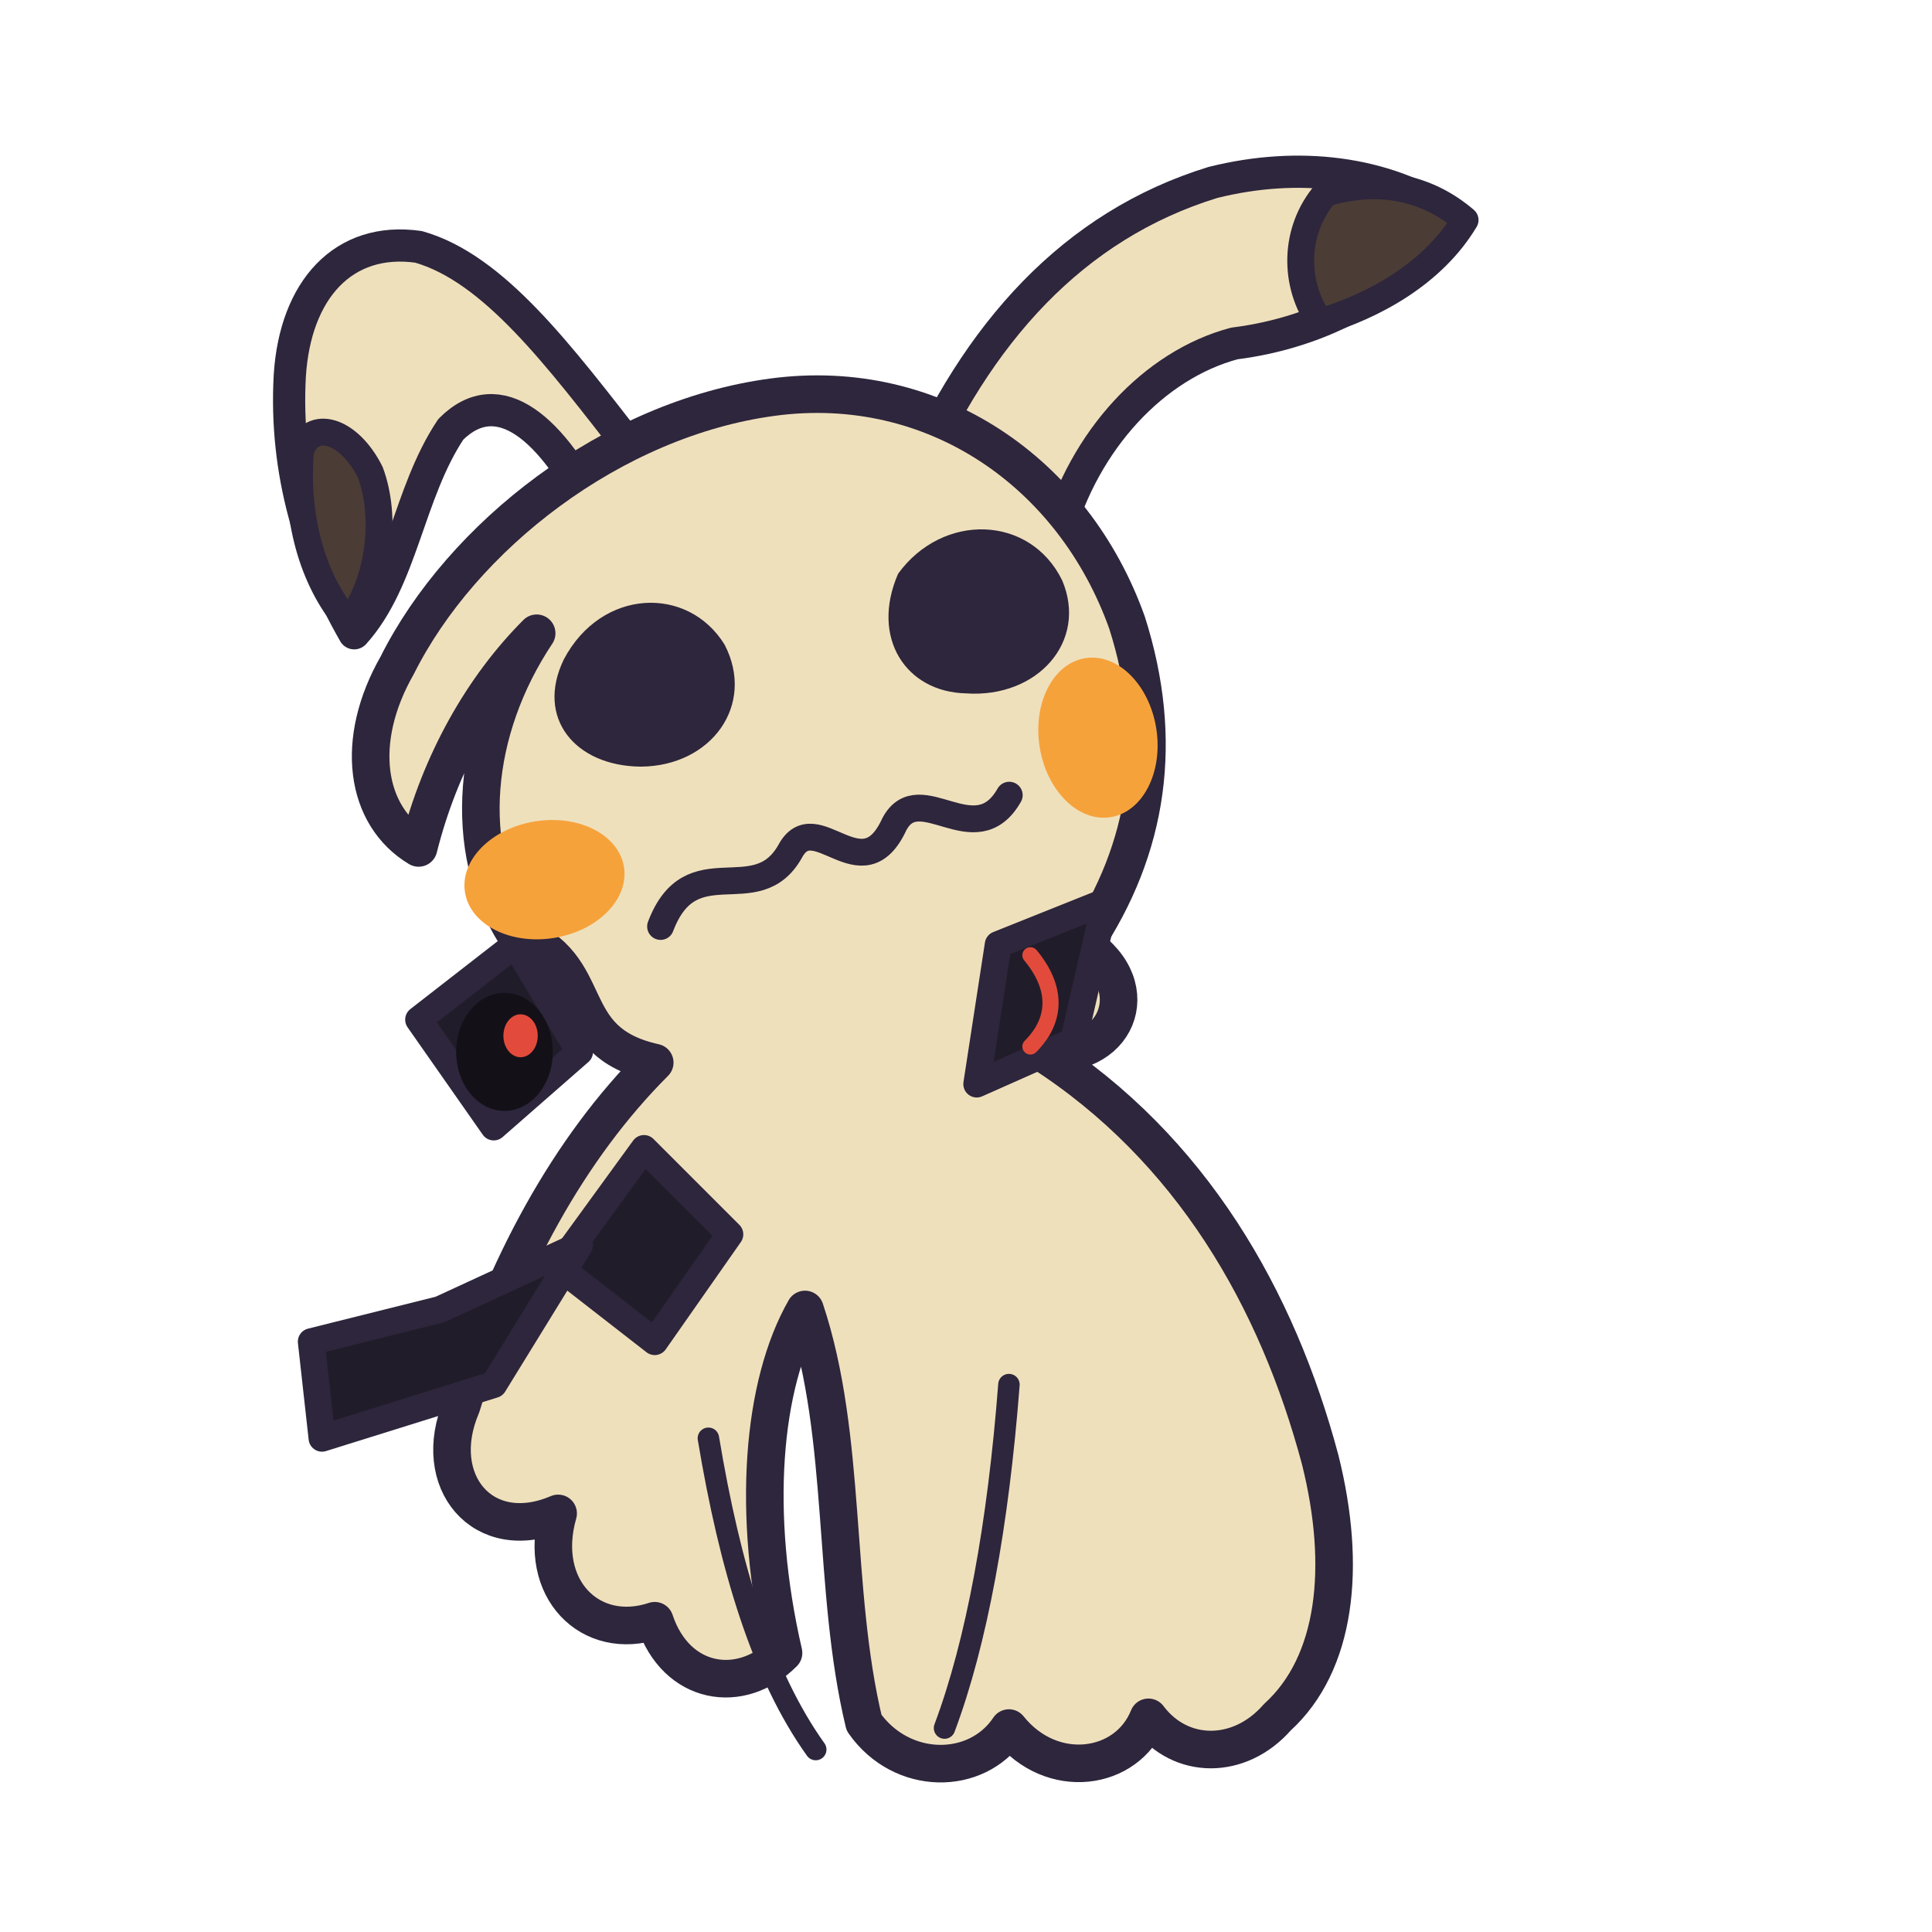
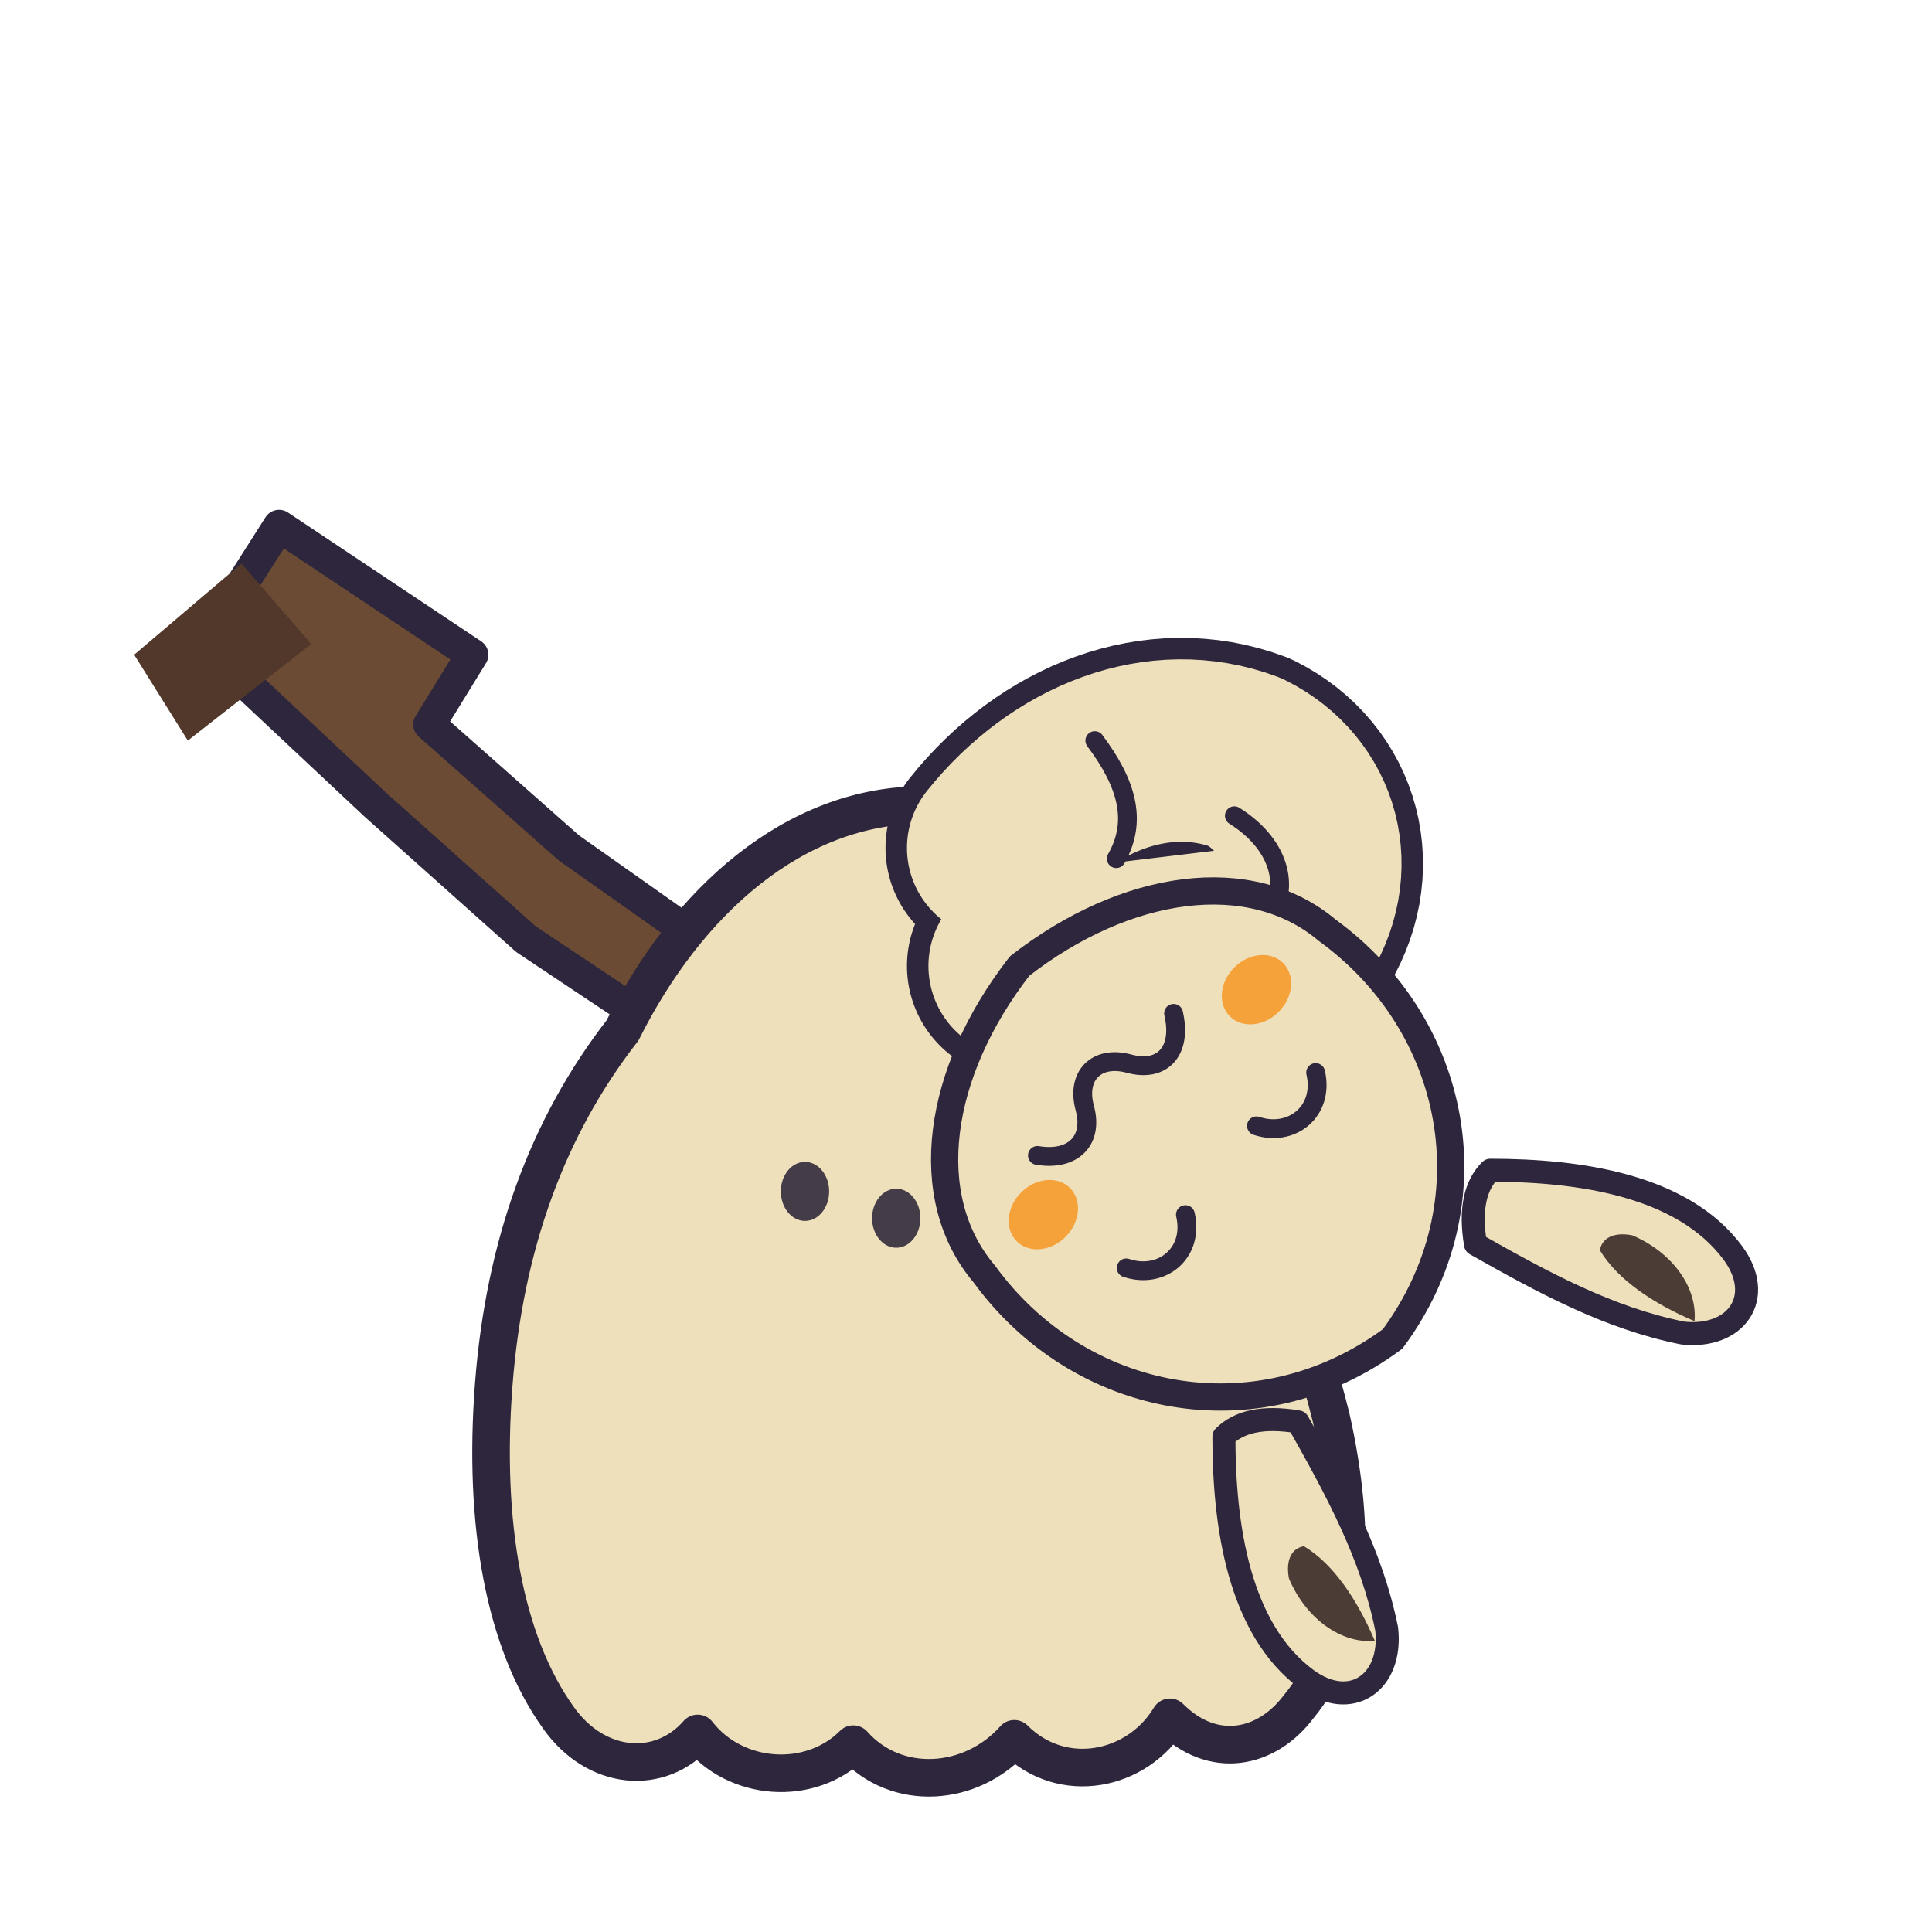
<svg xmlns="http://www.w3.org/2000/svg" viewBox="0 0 360 360">
  <g stroke="#2d263c" stroke-linejoin="round" stroke-linecap="round">
-     <path d="M118 84 C104 66 92 50 78 46 C64 44 55 54 54 70 C53 88 58 104 66 118 C75 108 76 92 84 80 C93 71 103 80 111 96 C113 100 116 92 118 84 Z" fill="#EFE0BC" stroke-width="6" />
-     <path d="M56 84 C55 96 58 108 65 116 C71 108 72 96 69 88 C65 80 58 78 56 84 Z" fill="#4B3C36" stroke-width="5" />
-     <path d="M170 90 C182 62 200 42 226 34 C242 30 258 32 270 40 C262 54 246 62 230 64 C215 68 202 82 197 100 Z" fill="#EFE0BC" stroke-width="6" />
-     <path d="M247 36 C257 33 266 35 273 41 C267 51 256 57 246 60 C241 53 241 43 247 36 Z" fill="#4B3C36" stroke-width="5" />
-     <path d="M144 74 C174 70 200 88 210 116 C217 138 214 158 202 176 C214 184 208 198 194 196 C222 214 238 242 246 272 C251 292 249 310 238 320 C231 328 220 328 214 320 C210 330 196 332 188 322 C182 331 168 331 161 321 C155 296 158 268 150 244 C142 258 140 282 146 308 C138 316 126 314 122 302 C110 306 100 296 104 282 C90 288 80 276 86 262 C94 236 106 214 122 198 C104 194 112 180 96 174 C86 158 88 136 100 118 C90 128 82 142 78 158 C68 152 66 138 74 124 C86 100 114 78 144 74 Z" fill="#EFE0BC" stroke-width="7" />
-     <path d="M186 176 L206 168 L200 194 L182 202 Z" fill="#211C2A" stroke-width="5" />
-     <path d="M192 178 C197 184 197 190 192 195" fill="none" stroke-width="3" stroke="#E24B3B" />
-     <path d="M96 176 L78 190 L92 210 L108 196 Z" fill="#211C2A" stroke-width="5" />
-     <path d="M120 214 L104 236 L122 250 L136 230 Z" fill="#211C2A" stroke-width="5" />
-     <path d="M108 232 L92 258 L60 268 L58 250 L82 244 Z" fill="#211C2A" stroke-width="5" />
-     <g transform="rotate(-9 150 138)">
-       <path d="M108 116 C117 104 133 106 138 118 C142 130 132 140 119 138 C107 136 101 126 108 116 Z" fill="#2d263c" stroke="none" />
-       <path d="M172 110 C182 100 198 103 202 116 C205 128 194 137 181 134 C170 132 165 121 172 110 Z" fill="#2d263c" stroke="none" />
-       <ellipse cx="98" cy="156" rx="15" ry="11" fill="#F6A23B" stroke="none" />
-       <ellipse cx="204" cy="146" rx="11" ry="15" fill="#F6A23B" stroke="none" />
-       <path d="M118 168 C126 154 136 168 144 158 C150 150 156 168 164 156 C170 148 178 164 186 154" fill="none" stroke-width="5" />
+     <path d="M128 195 L98 175 L70 150 L38 120 L52 98 L88 122 L80 135 L106 158 L140 182 Z" fill="#6B4B33" stroke-width="6" />
+     <path d="M45 105 L25 122 L35 138 L58 120 Z" fill="#52382A" stroke="none" />
+     <path d="M208 188              C226 206 240 232 248 264              C253 286 252 306 242 318              C236 326 226 328 218 320              C212 330 198 333 189 324              C181 333 167 334 159 325              C151 333 137 332 130 323              C123 331 111 330 104 320              C94 306 90 284 92 258              C94 232 102 210 116 192              C128 168 148 150 172 150              C194 150 204 166 208 188 Z" fill="#EFE0BC" stroke-width="7" />
+     <ellipse cx="150" cy="222" rx="4.5" ry="5.5" fill="#443C46" stroke="none" />
+     <ellipse cx="167" cy="227" rx="4.5" ry="5.5" fill="#443C46" stroke="none" />
+     <path d="M186 158 C 198 143 216 136 232 142 C 244 148 248 162 240 174 L 190 180" fill="none" stroke="#2d263c" stroke-width="42" stroke-linecap="round" stroke-linejoin="round" />
+     <path d="M186 158 C 198 143 216 136 232 142 C 244 148 248 162 240 174 L 190 180" fill="none" stroke="#EFE0BC" stroke-width="34" stroke-linecap="round" stroke-linejoin="round" />
+     <path d="M204 138 C 210 146 212 153 208 160" fill="none" stroke="#2d263c" stroke-width="3.5" />
+     <path d="M230 152 C 238 157 241 165 236 172" fill="none" stroke="#2d263c" stroke-width="3.5" />
+     <g transform="translate(190 180) rotate(135) scale(0.78) translate(0 -54)">
+       <path d="M-45 -60 C-60 -75 -75 -95 -72 -115 C-70 -128 -58 -130 -50 -120 C-40 -105 -35 -88 -30 -70 C-35 -63 -40 -60 -45 -60 Z" fill="#EFE0BC" stroke-width="5.5" />
+       <path d="M-58 -95 C-62 -105 -60 -115 -54 -120 C-50 -110 -48 -100 -50 -92 C-53 -90 -56 -92 -58 -95 Z" fill="#4B3C36" stroke="none" />
+       <path d="M45 -60 C60 -75 75 -95 72 -115 C70 -128 58 -130 50 -120 C40 -105 35 -88 30 -70 C35 -63 40 -60 45 -60 Z" fill="#EFE0BC" stroke-width="5.5" />
+       <path d="M58 -95 C62 -105 60 -115 54 -120 C50 -110 48 -100 50 -92 C53 -90 56 -92 58 -95 Z" fill="#4B3C36" stroke="none" />
+       <path d="M-58 8 C-64 -30 -40 -66 0 -72 C40 -66 64 -30 58 8 C56 32 32 50 0 54 C-32 50 -56 32 -58 8 Z" fill="#EFE0BC" stroke-width="6.5" />
+       <path d="M-32 -14 C-27 -22 -17 -21 -13 -13" fill="none" stroke-width="4.5" />
+       <path d="M14 -16 C19 -24 29 -23 33 -15" fill="none" stroke-width="4.5" />
+       <ellipse cx="-36" cy="10" rx="9" ry="7.5" fill="#F6A23B" stroke="none" />
+       <ellipse cx="38" cy="8" rx="9" ry="7.5" fill="#F6A23B" stroke="none" />
+       <path d="M-18 20 C-13 12 -6 12 -2 19 C2 26 9 26 13 19 C17 12 24 12 29 19" fill="none" stroke-width="4.5" />
    </g>
-     <ellipse cx="94" cy="196" rx="9" ry="11" fill="#141018" stroke="none" />
-     <ellipse cx="97" cy="193" rx="3.2" ry="4" fill="#E24B3B" stroke="none" />
-     <path d="M132 268 C136 292 142 312 152 326" fill="none" stroke-width="4" />
-     <path d="M188 258 C186 284 182 306 176 322" fill="none" stroke-width="4" />
  </g>
</svg>
